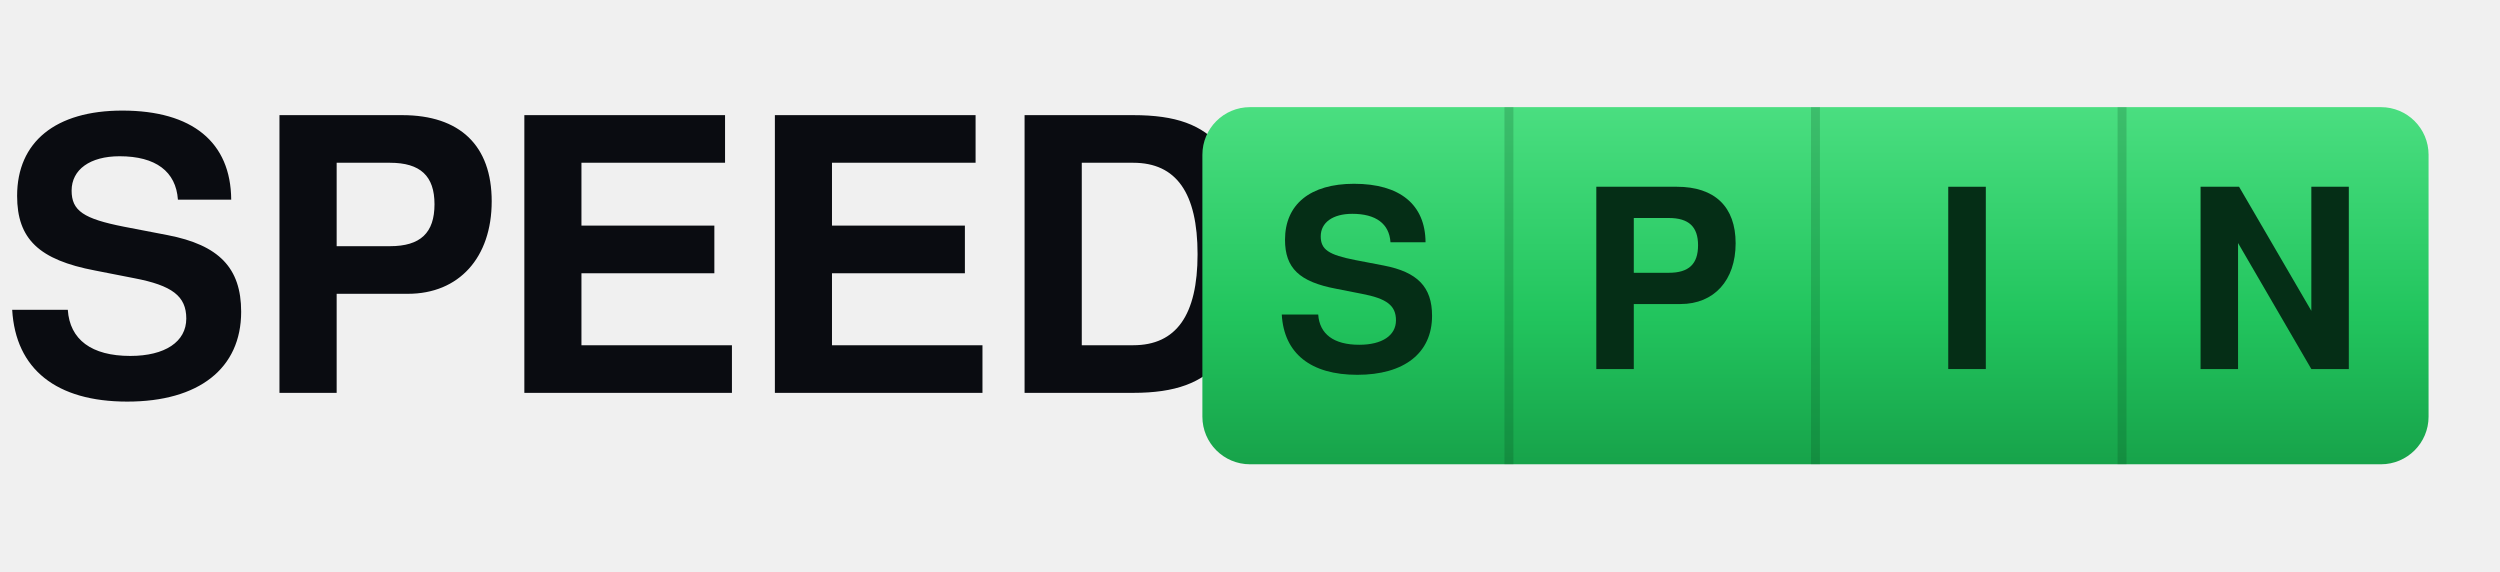
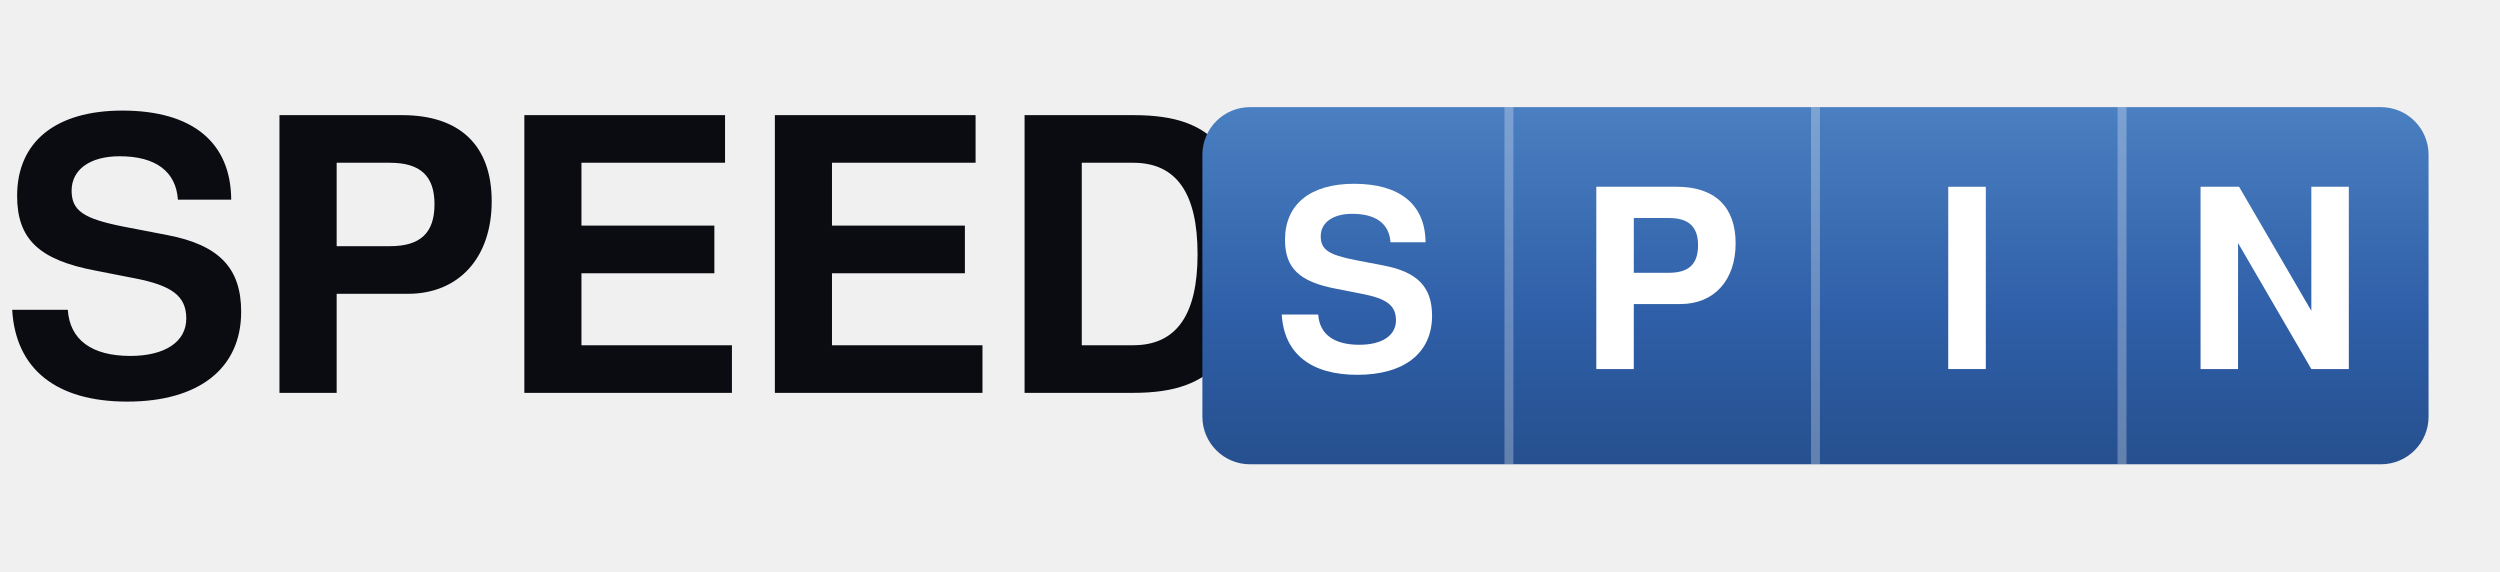
<svg xmlns="http://www.w3.org/2000/svg" viewBox="0 0 420 96" width="420" height="96" role="img" aria-labelledby="ss-title">
  <defs>
    <linearGradient id="reel" x1="0" y1="0" x2="0" y2="1">
-       <stop offset="0%" stop-color="#4ADE80" />
-       <stop offset="58%" stop-color="#22C55E" />
-       <stop offset="100%" stop-color="#17A34A" />
+       <stop offset="0%" stop-color="#4A7FC1" />
+       <stop offset="58%" stop-color="#2F5FA8" />
+       <stop offset="100%" stop-color="#26508F" />
    </linearGradient>
  </defs>
  <g fill="currentColor" color="#0A0C11">
    <text x="0" y="66" font-family="'Instrument Sans','Helvetica Neue',Helvetica,Arial,sans-serif" font-size="64" font-weight="800" letter-spacing="-0.6">SPEED</text>
  </g>
  <g transform="translate(202 18)">
    <rect width="206" height="60" rx="8" fill="url(#reel)" />
-     <g stroke="#052E16" stroke-opacity="0.18" stroke-width="1.5">
+     <g stroke="#FFFFFF" stroke-opacity="0.28" stroke-width="1.5">
      <path d="M51.5 0v60" />
      <path d="M103 0v60" />
      <path d="M154.5 0v60" />
    </g>
-     <g fill="#052E16" font-family="'Instrument Sans','Helvetica Neue',Helvetica,Arial,sans-serif" font-size="42" font-weight="800" text-anchor="middle">
+     <g fill="#FFFFFF" font-family="'Instrument Sans','Helvetica Neue',Helvetica,Arial,sans-serif" font-size="42" font-weight="800" text-anchor="middle">
      <text x="26" y="44">S</text>
      <text x="77" y="44">P</text>
      <text x="128.5" y="44">I</text>
      <text x="180" y="44">N</text>
    </g>
  </g>
</svg>
